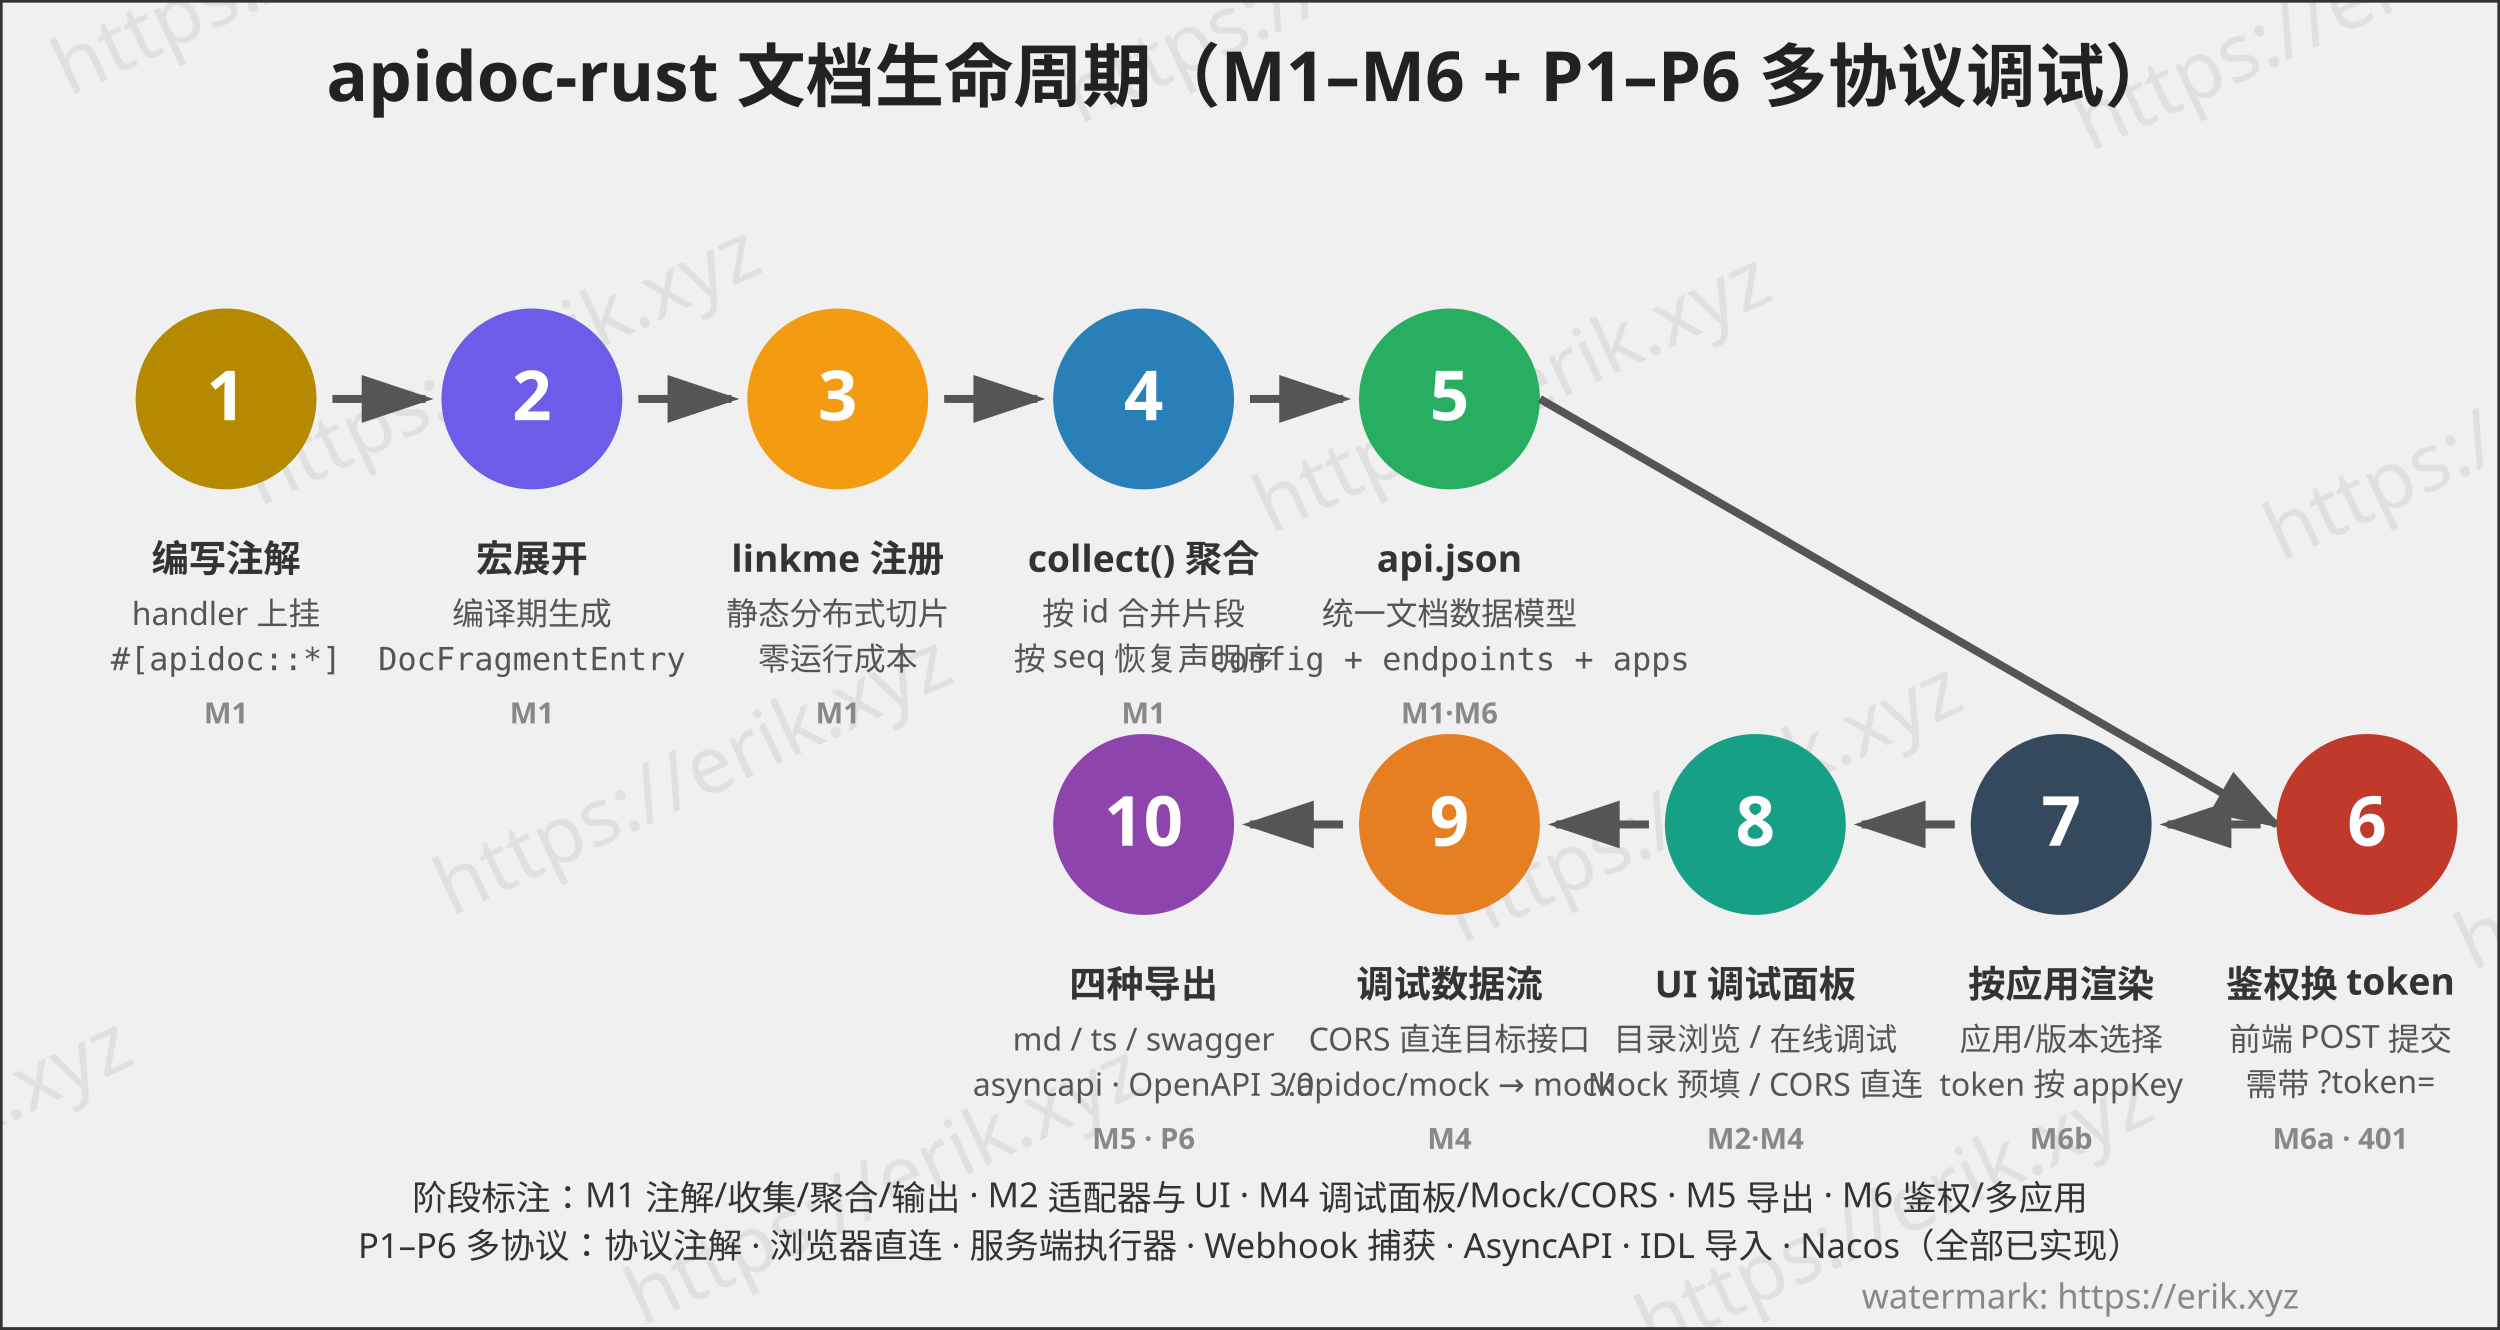
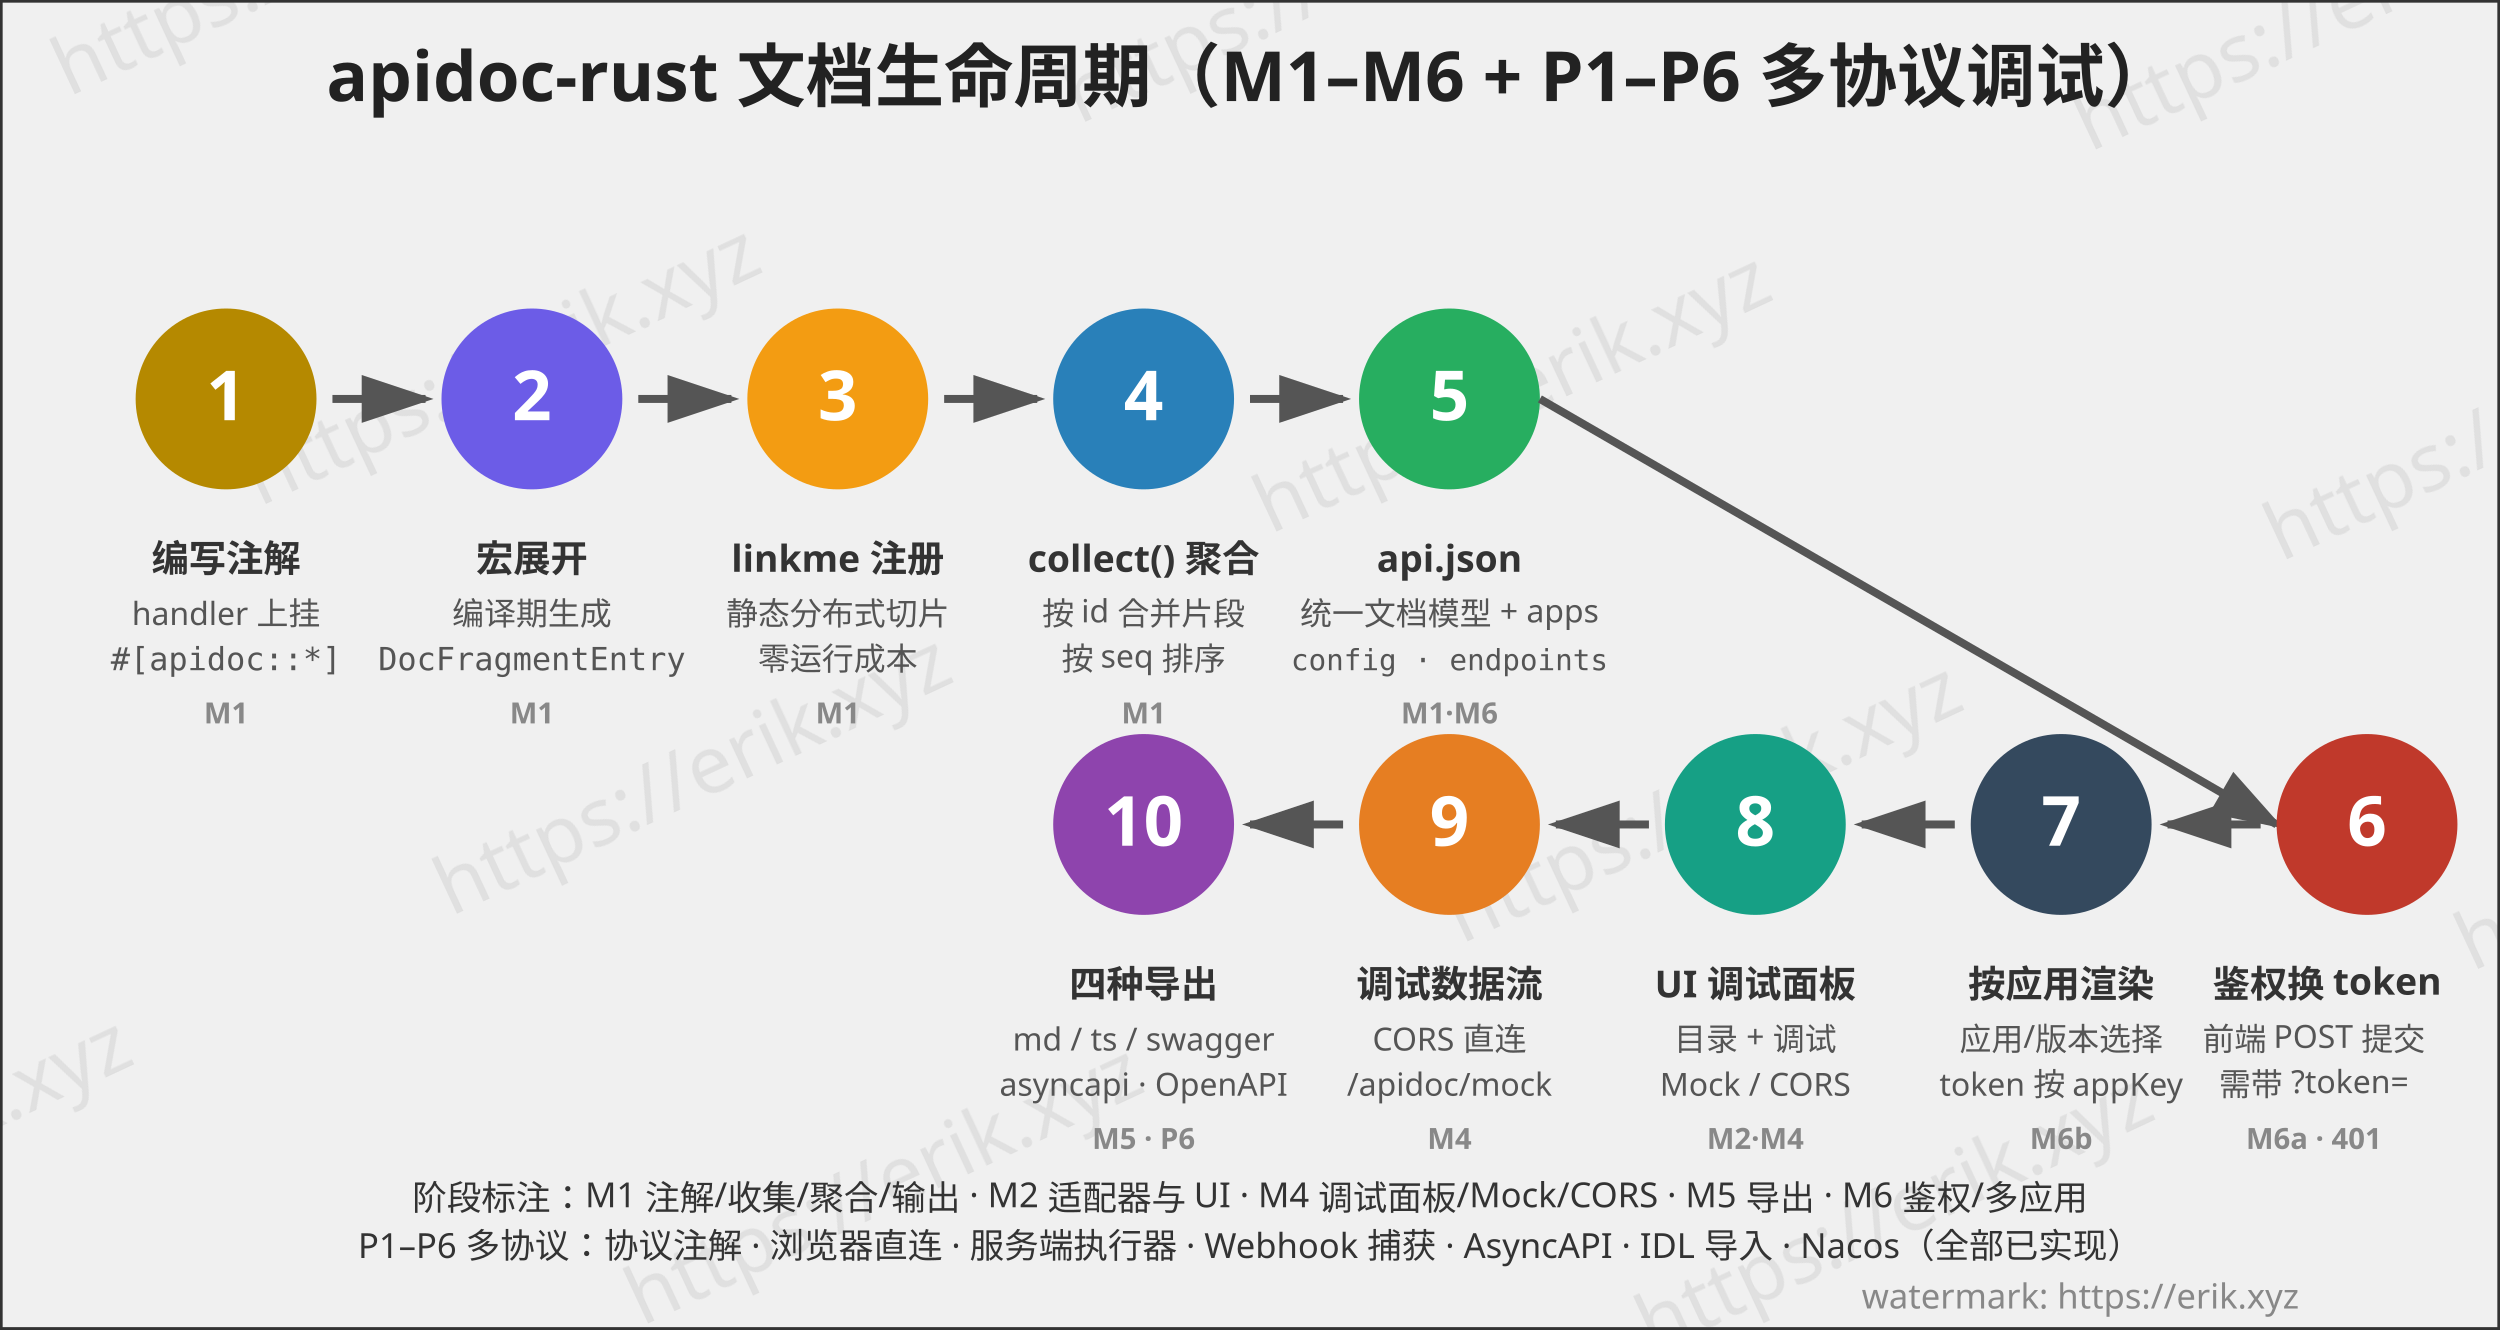
<svg xmlns="http://www.w3.org/2000/svg" viewBox="0 0 940 500" font-family="sans-serif">
  <defs>
    <pattern id="wm" width="340" height="170" patternUnits="userSpaceOnUse" patternTransform="rotate(-25)">
      <text x="8" y="44" font-size="30" fill="#888888" opacity="0.15">https://erik.xyz</text>
    </pattern>
    <marker id="arrow" markerWidth="10" markerHeight="10" refX="8" refY="3" orient="auto">
      <path d="M0,0 L0,6 L9,3 z" fill="#555" />
    </marker>
  </defs>
  <rect width="940" height="500" fill="url(#wm)" />
  <rect x="0" y="0" width="940" height="500" fill="none" stroke="#333" stroke-width="2" />
  <text x="470" y="38" text-anchor="middle" font-size="26" font-weight="bold" fill="#222">apidoc-rust 文档生命周期（M1–M6 + P1–P6 多协议调试）</text>
  <circle cx="85" cy="150" r="34" fill="#b58900" />
  <text x="85" y="158" text-anchor="middle" font-size="26" fill="#fff" font-weight="bold">1</text>
  <text x="85" y="215" text-anchor="middle" font-size="14" font-weight="bold" fill="#333">编写注解</text>
  <text x="85" y="235" text-anchor="middle" font-size="12" fill="#555">handler 上挂</text>
  <text x="85" y="252" text-anchor="middle" font-size="12" fill="#555" font-family="monospace">#[apidoc::*]</text>
  <text x="85" y="272" text-anchor="middle" font-size="11" fill="#888" font-weight="bold">M1</text>
  <line x1="125" y1="150" x2="160" y2="150" stroke="#555" stroke-width="3" marker-end="url(#arrow)" />
  <circle cx="200" cy="150" r="34" fill="#6c5ce7" />
  <text x="200" y="158" text-anchor="middle" font-size="26" fill="#fff" font-weight="bold">2</text>
  <text x="200" y="215" text-anchor="middle" font-size="14" font-weight="bold" fill="#333">宏展开</text>
  <text x="200" y="235" text-anchor="middle" font-size="12" fill="#555">编译期生成</text>
  <text x="200" y="252" text-anchor="middle" font-size="12" fill="#555" font-family="monospace">DocFragmentEntry</text>
  <text x="200" y="272" text-anchor="middle" font-size="11" fill="#888" font-weight="bold">M1</text>
  <line x1="240" y1="150" x2="275" y2="150" stroke="#555" stroke-width="3" marker-end="url(#arrow)" />
  <circle cx="315" cy="150" r="34" fill="#f39c12" />
  <text x="315" y="158" text-anchor="middle" font-size="26" fill="#fff" font-weight="bold">3</text>
  <text x="315" y="215" text-anchor="middle" font-size="14" font-weight="bold" fill="#333">linkme 注册</text>
  <text x="315" y="235" text-anchor="middle" font-size="12" fill="#555">静态分布式切片</text>
  <text x="315" y="252" text-anchor="middle" font-size="12" fill="#555">零运行成本</text>
  <text x="315" y="272" text-anchor="middle" font-size="11" fill="#888" font-weight="bold">M1</text>
  <line x1="355" y1="150" x2="390" y2="150" stroke="#555" stroke-width="3" marker-end="url(#arrow)" />
  <circle cx="430" cy="150" r="34" fill="#2980b9" />
  <text x="430" y="158" text-anchor="middle" font-size="26" fill="#fff" font-weight="bold">4</text>
  <text x="430" y="215" text-anchor="middle" font-size="14" font-weight="bold" fill="#333">collect() 聚合</text>
  <text x="430" y="235" text-anchor="middle" font-size="12" fill="#555">按 id 合并片段</text>
-   <text x="430" y="252" text-anchor="middle" font-size="12" fill="#555">按 seq 恢复声明序</text>
+   <text x="430" y="252" text-anchor="middle" font-size="12" fill="#555">按 seq 排序</text>
  <text x="430" y="272" text-anchor="middle" font-size="11" fill="#888" font-weight="bold">M1</text>
  <line x1="470" y1="150" x2="505" y2="150" stroke="#555" stroke-width="3" marker-end="url(#arrow)" />
  <circle cx="545" cy="150" r="34" fill="#27ae60" />
  <text x="545" y="158" text-anchor="middle" font-size="26" fill="#fff" font-weight="bold">5</text>
  <text x="545" y="215" text-anchor="middle" font-size="14" font-weight="bold" fill="#333">api.json</text>
-   <text x="545" y="235" text-anchor="middle" font-size="12" fill="#555">统一文档数据模型</text>
-   <text x="545" y="252" text-anchor="middle" font-size="12" fill="#555" font-family="monospace">config + endpoints + apps</text>
+   <text x="545" y="235" text-anchor="middle" font-size="12" fill="#555">统一文档模型 + apps</text>
+   <text x="545" y="252" text-anchor="middle" font-size="11" fill="#555" font-family="monospace">config · endpoints</text>
  <text x="545" y="272" text-anchor="middle" font-size="11" fill="#888" font-weight="bold">M1·M6</text>
  <line x1="579" y1="150" x2="856" y2="310" stroke="#555" stroke-width="3" marker-end="url(#arrow)" />
  <circle cx="890" cy="310" r="34" fill="#c0392b" />
  <text x="890" y="318" text-anchor="middle" font-size="26" fill="#fff" font-weight="bold">6</text>
-   <text x="880" y="375" text-anchor="middle" font-size="14" font-weight="bold" fill="#333">鉴权换 token</text>
-   <text x="880" y="395" text-anchor="middle" font-size="12" fill="#555">前端 POST 提交</text>
-   <text x="880" y="412" text-anchor="middle" font-size="12" fill="#555">需带 ?token=</text>
-   <text x="880" y="432" text-anchor="middle" font-size="11" fill="#888" font-weight="bold">M6a · 401</text>
+   <text x="875" y="375" text-anchor="middle" font-size="14" font-weight="bold" fill="#333">鉴权换 token</text>
+   <text x="870" y="395" text-anchor="middle" font-size="12" fill="#555">前端 POST 提交</text>
+   <text x="870" y="412" text-anchor="middle" font-size="12" fill="#555">需带 ?token=</text>
+   <text x="870" y="432" text-anchor="middle" font-size="11" fill="#888" font-weight="bold">M6a · 401</text>
  <line x1="850" y1="310" x2="815" y2="310" stroke="#555" stroke-width="3" marker-end="url(#arrow)" />
  <circle cx="775" cy="310" r="34" fill="#34495e" />
  <text x="775" y="318" text-anchor="middle" font-size="26" fill="#fff" font-weight="bold">7</text>
  <text x="775" y="375" text-anchor="middle" font-size="14" font-weight="bold" fill="#333">按应用渲染</text>
  <text x="775" y="395" text-anchor="middle" font-size="12" fill="#555">应用/版本选择</text>
  <text x="775" y="412" text-anchor="middle" font-size="12" fill="#555">token 按 appKey</text>
  <text x="775" y="432" text-anchor="middle" font-size="11" fill="#888" font-weight="bold">M6b</text>
  <line x1="735" y1="310" x2="700" y2="310" stroke="#555" stroke-width="3" marker-end="url(#arrow)" />
  <circle cx="660" cy="310" r="34" fill="#16a085" />
  <text x="660" y="318" text-anchor="middle" font-size="26" fill="#fff" font-weight="bold">8</text>
  <text x="660" y="375" text-anchor="middle" font-size="14" font-weight="bold" fill="#333">UI 调试面板</text>
-   <text x="660" y="395" text-anchor="middle" font-size="12" fill="#555">目录浏览 / 在线调试</text>
-   <text x="660" y="412" text-anchor="middle" font-size="12" fill="#555">Mock 预填 / CORS 直连</text>
+   <text x="660" y="395" text-anchor="middle" font-size="12" fill="#555">目录 + 调试</text>
+   <text x="660" y="412" text-anchor="middle" font-size="12" fill="#555">Mock / CORS</text>
  <text x="660" y="432" text-anchor="middle" font-size="11" fill="#888" font-weight="bold">M2·M4</text>
  <line x1="620" y1="310" x2="585" y2="310" stroke="#555" stroke-width="3" marker-end="url(#arrow)" />
  <circle cx="545" cy="310" r="34" fill="#e67e22" />
  <text x="545" y="318" text-anchor="middle" font-size="26" fill="#fff" font-weight="bold">9</text>
  <text x="545" y="375" text-anchor="middle" font-size="14" font-weight="bold" fill="#333">调试数据流</text>
-   <text x="545" y="395" text-anchor="middle" font-size="12" fill="#555">CORS 直连目标接口</text>
-   <text x="545" y="412" text-anchor="middle" font-size="12" fill="#555">/apidoc/mock → mock</text>
+   <text x="545" y="395" text-anchor="middle" font-size="12" fill="#555">CORS 直连</text>
+   <text x="545" y="412" text-anchor="middle" font-size="12" fill="#555">/apidoc/mock</text>
  <text x="545" y="432" text-anchor="middle" font-size="11" fill="#888" font-weight="bold">M4</text>
  <line x1="505" y1="310" x2="470" y2="310" stroke="#555" stroke-width="3" marker-end="url(#arrow)" />
  <circle cx="430" cy="310" r="34" fill="#8e44ad" />
  <text x="430" y="318" text-anchor="middle" font-size="26" fill="#fff" font-weight="bold">10</text>
  <text x="430" y="375" text-anchor="middle" font-size="14" font-weight="bold" fill="#333">四种导出</text>
  <text x="430" y="395" text-anchor="middle" font-size="12" fill="#555">md / ts / swagger</text>
-   <text x="430" y="412" text-anchor="middle" font-size="12" fill="#555">asyncapi · OpenAPI 3.0</text>
+   <text x="430" y="412" text-anchor="middle" font-size="12" fill="#555">asyncapi · OpenAPI</text>
  <text x="430" y="432" text-anchor="middle" font-size="11" fill="#888" font-weight="bold">M5 · P6</text>
  <text x="470" y="455" text-anchor="middle" font-size="13" fill="#333">阶段标注：M1 注解/收集/聚合/输出 · M2 适配器与 UI · M4 调试面板/Mock/CORS · M5 导出 · M6 鉴权/多应用</text>
  <text x="470" y="473" text-anchor="middle" font-size="13" fill="#333">P1–P6 多协议：协议注解 · 浏览器直连 · 服务端执行器 · Webhook 捕获 · AsyncAPI · IDL 导入 · Nacos（全部已实现）</text>
  <text x="700" y="492" font-size="13" fill="#888">watermark: https://erik.xyz</text>
</svg>
